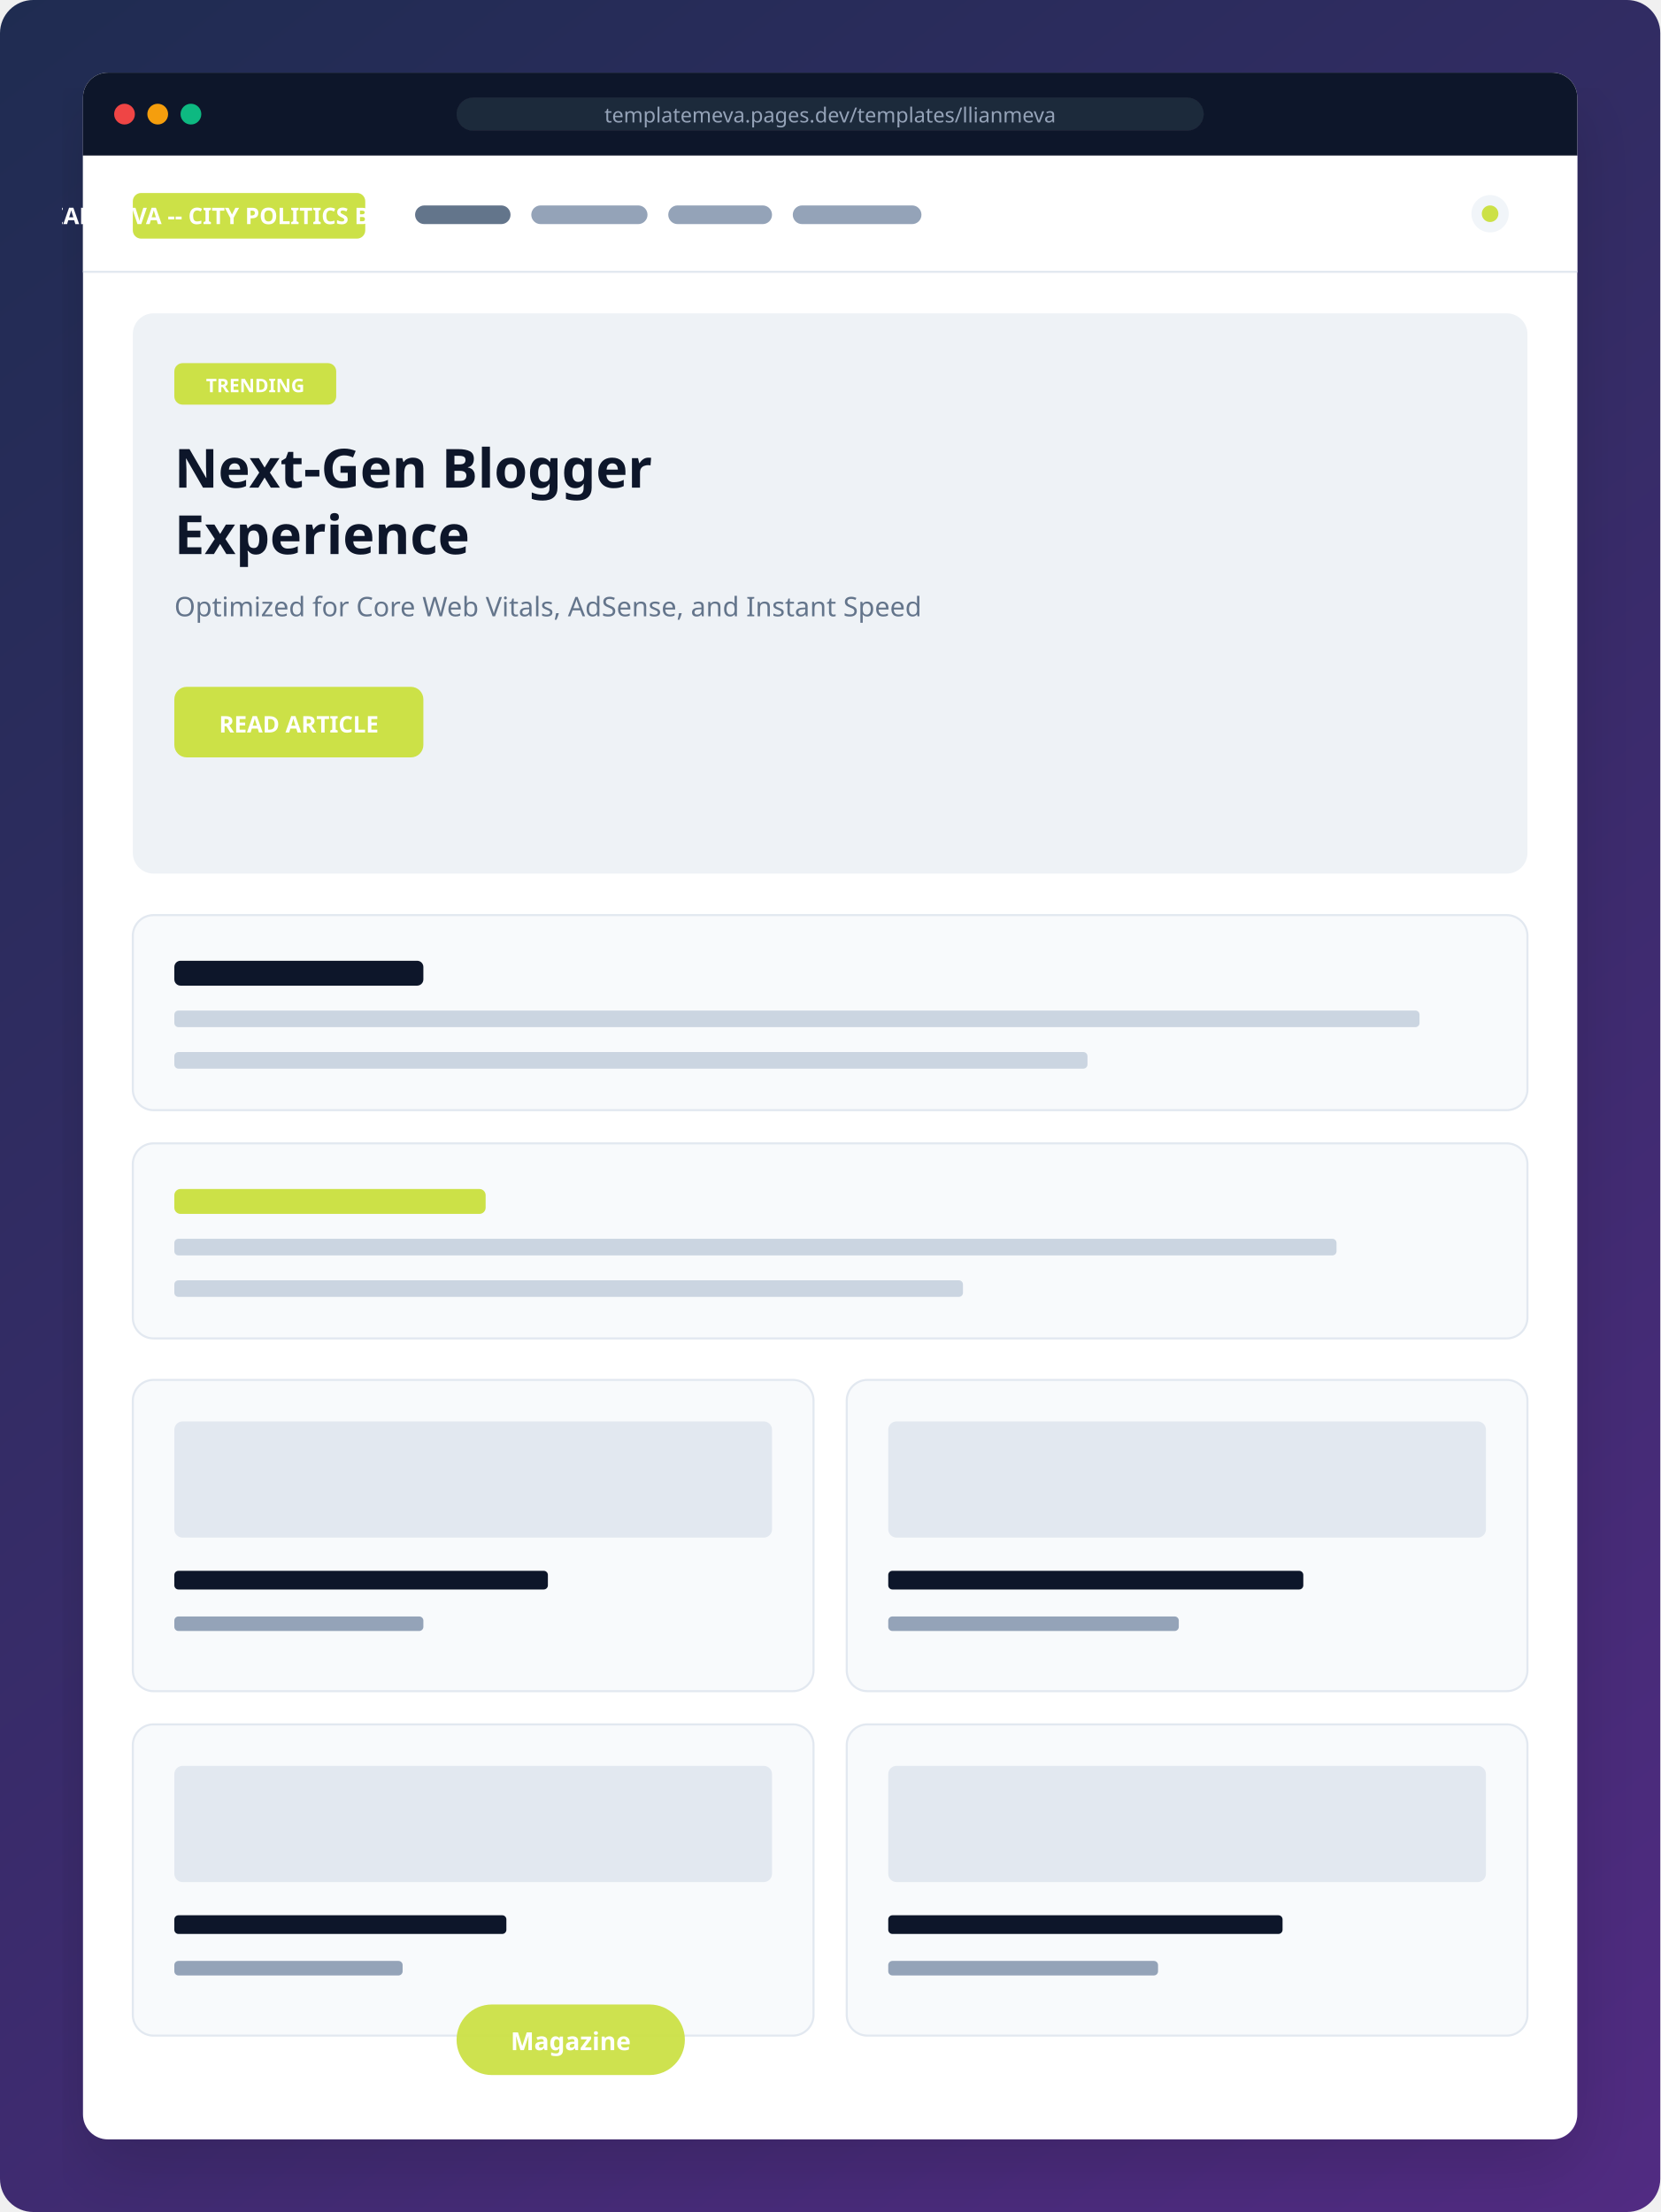
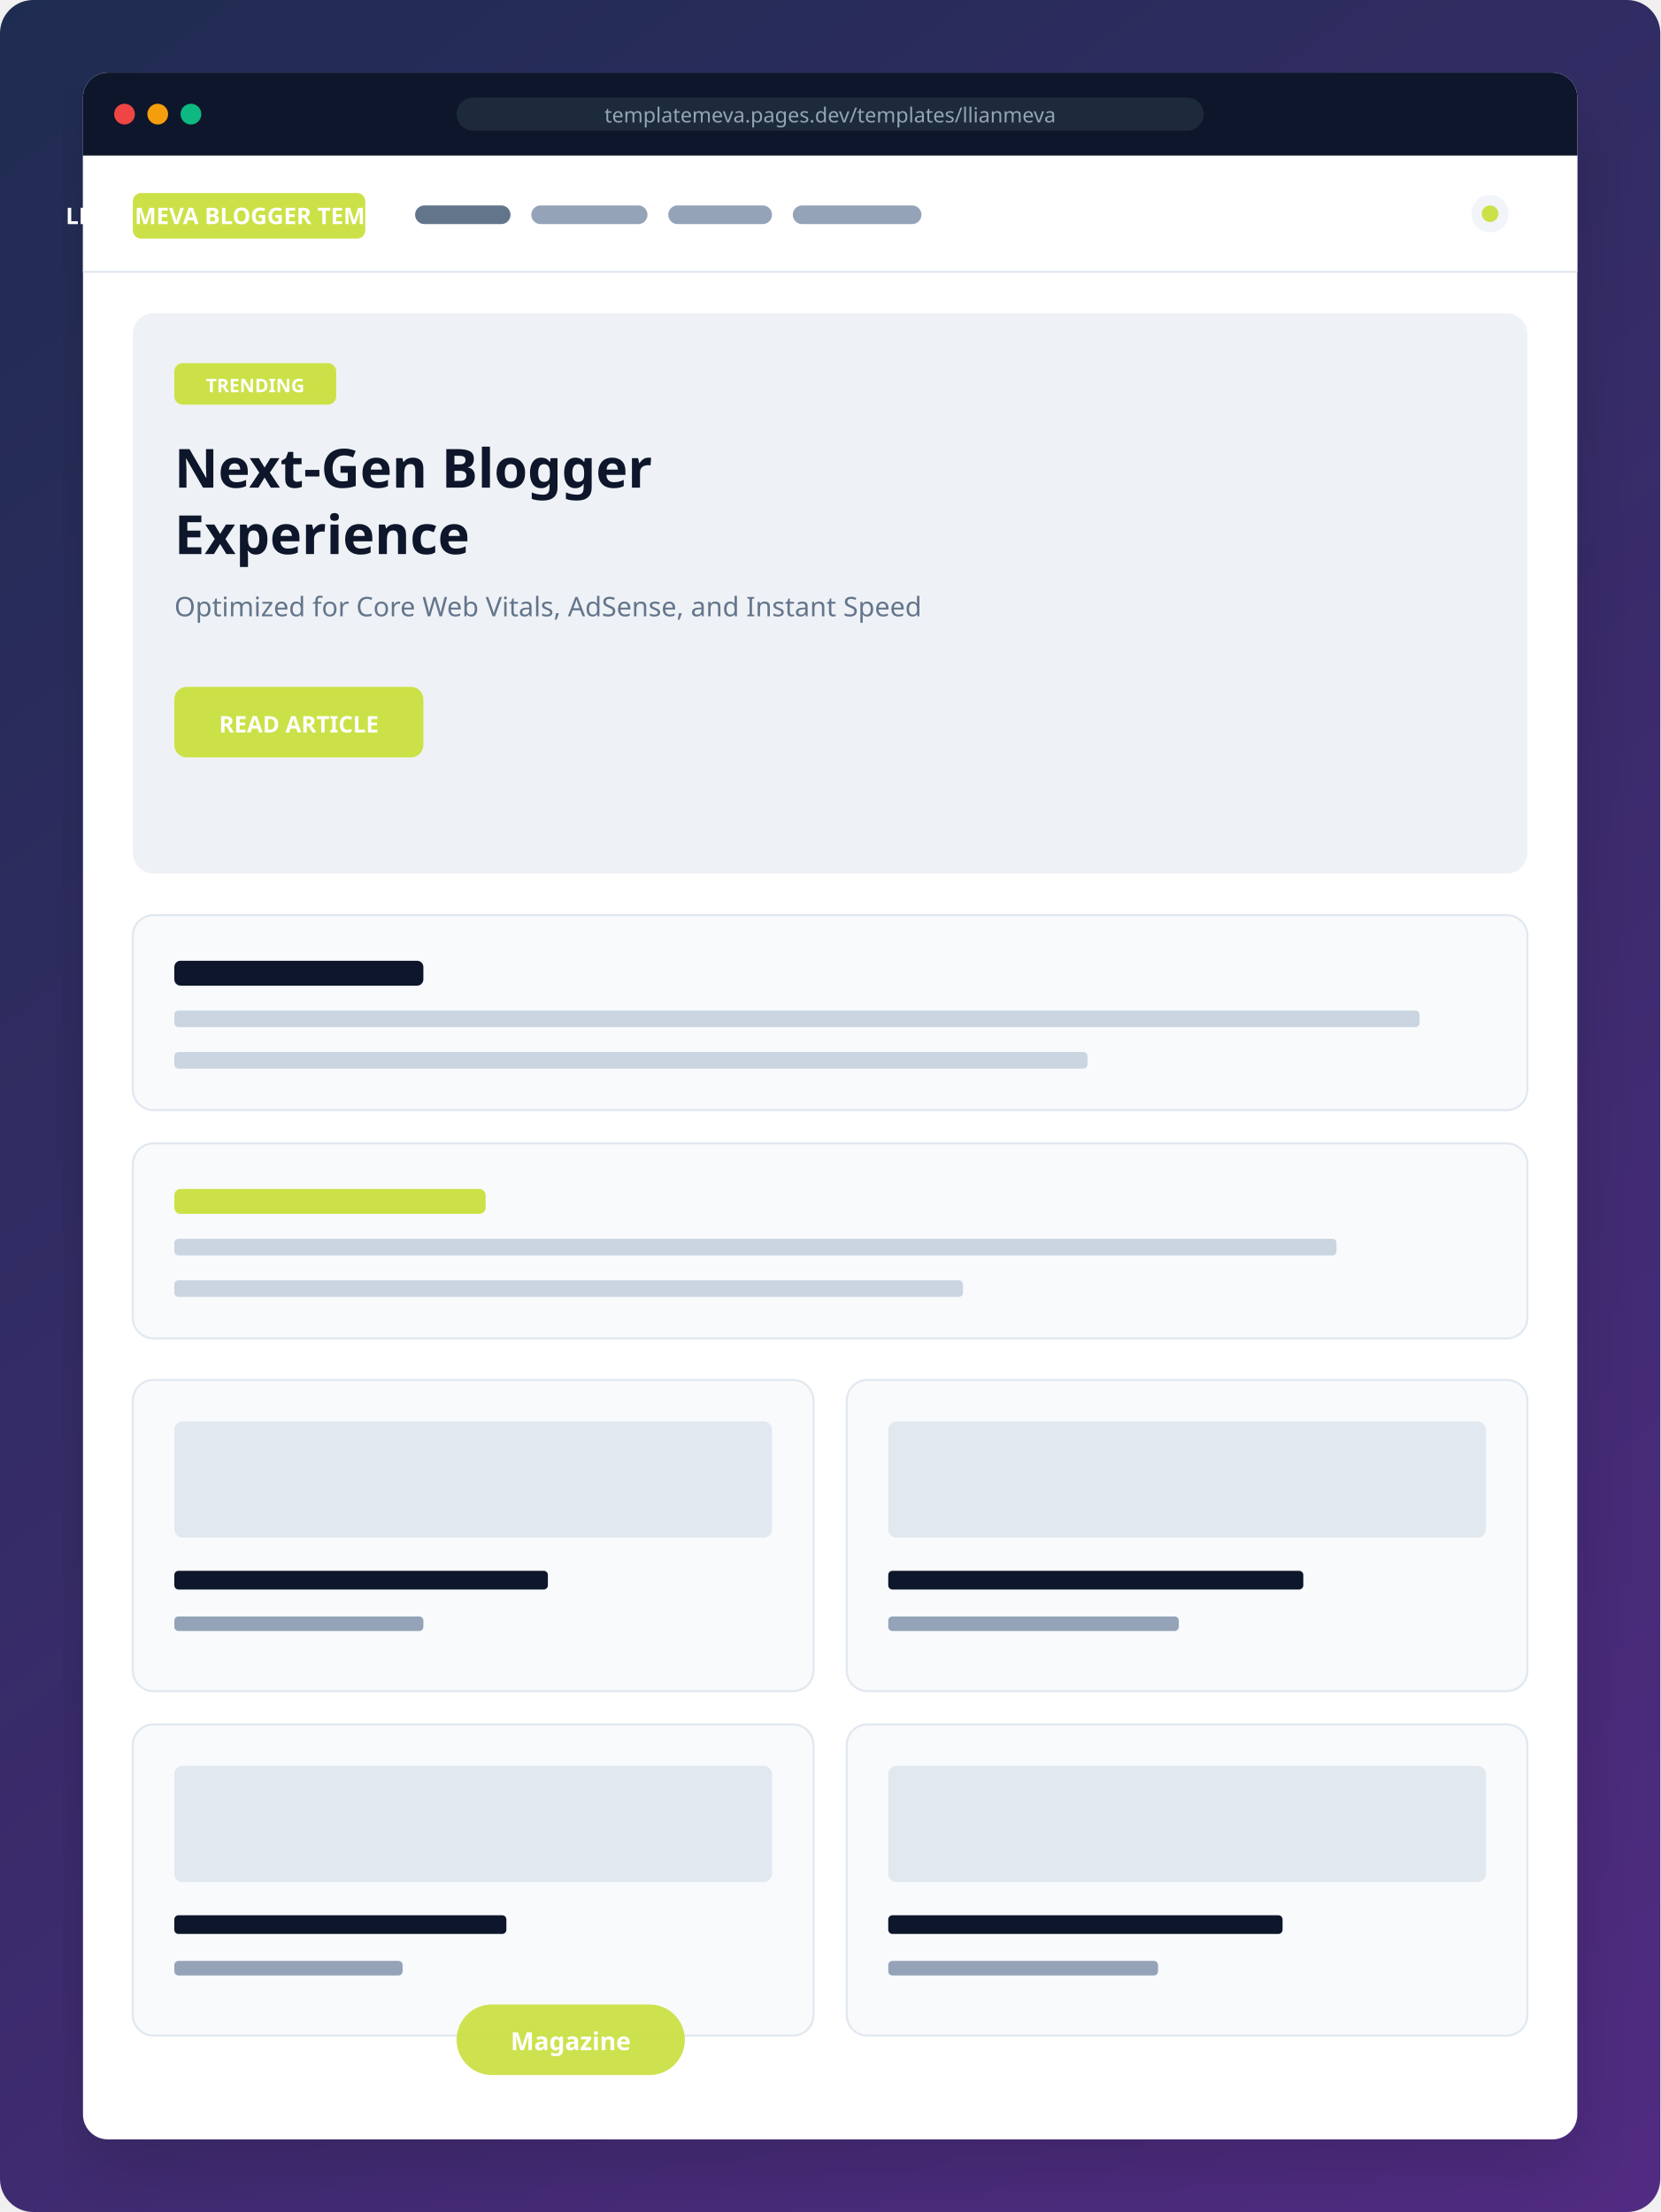
<svg xmlns="http://www.w3.org/2000/svg" viewBox="0 0 800 1066" width="800" height="1066" fill="none">
  <defs>
    <linearGradient id="bgGrad" x1="0" y1="0" x2="800" y2="1066" gradientUnits="userSpaceOnUse">
      <stop stop-color="hsl(224 45% 22%)" />
      <stop offset="1" stop-color="hsl(266 50% 34%)" />
    </linearGradient>
    <filter id="shadow" x="-10" y="-5" width="840" height="1086" filterUnits="userSpaceOnUse">
      <feDropShadow dx="0" dy="12" stdDeviation="16" flood-color="#000000" flood-opacity="0.15" />
    </filter>
  </defs>
  <rect width="800" height="1066" rx="16" fill="url(#bgGrad)" />
  <g transform="translate(40, 35)" filter="url(#shadow)">
    <rect width="720" height="996" rx="12" fill="#ffffff" />
    <path d="M0 12C0 5.373 5.373 0 12 0H708C714.627 0 720 5.373 720 12V40H0V12Z" fill="#0F172A" />
    <circle cx="20" cy="20" r="5" fill="#EF4444" />
    <circle cx="36" cy="20" r="5" fill="#F59E0B" />
    <circle cx="52" cy="20" r="5" fill="#10B981" />
    <rect x="180" y="12" width="360" height="16" rx="8" fill="#1E293B" />
    <text x="360" y="24" font-family="system-ui, sans-serif" font-size="10" fill="#94A3B8" text-anchor="middle">templatemeva.pages.dev/templates/llianmeva</text>
    <rect x="0" y="40" width="720" height="56" fill="#FFFFFF" />
    <line x1="0" y1="96" x2="720" y2="96" stroke="#E2E8F0" />
    <rect x="24" y="58" width="112" height="22" rx="4" fill="hsl(68 72% 58%)" />
-     <text x="80" y="73" font-family="system-ui, sans-serif" font-size="11" font-weight="bold" fill="#ffffff" text-anchor="middle">BLOGGER LLIANMEVA -- CITY POLITICS BLOGGER TEMPLATE</text>
+     <text x="80" y="73" font-family="system-ui, sans-serif" font-size="11" font-weight="bold" fill="#ffffff" text-anchor="middle">LLIANMEVA BLOGGER TEMPLATE</text>
    <rect x="160" y="64" width="46" height="9" rx="4.5" fill="#64748B" />
    <rect x="216" y="64" width="56" height="9" rx="4.5" fill="#94A3B8" />
    <rect x="282" y="64" width="50" height="9" rx="4.5" fill="#94A3B8" />
    <rect x="342" y="64" width="62" height="9" rx="4.5" fill="#94A3B8" />
    <circle cx="678" cy="68" r="9" fill="#F1F5F9" />
    <circle cx="678" cy="68" r="4" fill="hsl(68 72% 58%)" />
    <rect x="24" y="116" width="672" height="270" rx="10" fill="#EEF2F6" />
    <rect x="44" y="140" width="78" height="20" rx="4" fill="hsl(68 72% 58%)" />
    <text x="83" y="154" font-family="system-ui, sans-serif" font-size="9" font-weight="bold" fill="#ffffff" text-anchor="middle">TRENDING</text>
    <text x="44" y="200" font-family="system-ui, sans-serif" font-size="26" font-weight="800" fill="#0F172A">Next-Gen Blogger</text>
    <text x="44" y="232" font-family="system-ui, sans-serif" font-size="26" font-weight="800" fill="#0F172A">Experience</text>
    <text x="44" y="262" font-family="system-ui, sans-serif" font-size="13" fill="#64748B">Optimized for Core Web Vitals, AdSense, and Instant Speed</text>
    <rect x="44" y="296" width="120" height="34" rx="6" fill="hsl(68 72% 58%)" />
    <text x="104" y="318" font-family="system-ui, sans-serif" font-size="11" font-weight="bold" fill="#ffffff" text-anchor="middle">READ ARTICLE</text>
    <rect x="24" y="406" width="672" height="94" rx="10" fill="#F8FAFC" stroke="#E2E8F0" />
    <rect x="44" y="428" width="120" height="12" rx="3" fill="#0F172A" />
    <rect x="44" y="452" width="600" height="8" rx="2" fill="#CBD5E1" />
    <rect x="44" y="472" width="440" height="8" rx="2" fill="#CBD5E1" />
    <rect x="24" y="516" width="672" height="94" rx="10" fill="#F8FAFC" stroke="#E2E8F0" />
    <rect x="44" y="538" width="150" height="12" rx="3" fill="hsl(68 72% 58%)" />
    <rect x="44" y="562" width="560" height="8" rx="2" fill="#CBD5E1" />
    <rect x="44" y="582" width="380" height="8" rx="2" fill="#CBD5E1" />
    <rect x="24" y="630" width="328" height="150" rx="10" fill="#F8FAFC" stroke="#E2E8F0" />
    <rect x="44" y="650" width="288" height="56" rx="4" fill="#E2E8F0" />
    <rect x="44" y="722" width="180" height="9" rx="2" fill="#0F172A" />
    <rect x="44" y="744" width="120" height="7" rx="2" fill="#94A3B8" />
    <rect x="368" y="630" width="328" height="150" rx="10" fill="#F8FAFC" stroke="#E2E8F0" />
    <rect x="388" y="650" width="288" height="56" rx="4" fill="#E2E8F0" />
    <rect x="388" y="722" width="200" height="9" rx="2" fill="#0F172A" />
    <rect x="388" y="744" width="140" height="7" rx="2" fill="#94A3B8" />
    <rect x="24" y="796" width="328" height="150" rx="10" fill="#F8FAFC" stroke="#E2E8F0" />
    <rect x="44" y="816" width="288" height="56" rx="4" fill="#E2E8F0" />
    <rect x="44" y="888" width="160" height="9" rx="2" fill="#0F172A" />
    <rect x="44" y="910" width="110" height="7" rx="2" fill="#94A3B8" />
    <rect x="368" y="796" width="328" height="150" rx="10" fill="#F8FAFC" stroke="#E2E8F0" />
    <rect x="388" y="816" width="288" height="56" rx="4" fill="#E2E8F0" />
    <rect x="388" y="888" width="190" height="9" rx="2" fill="#0F172A" />
    <rect x="388" y="910" width="130" height="7" rx="2" fill="#94A3B8" />
  </g>
  <g transform="translate(220, 966)">
    <rect width="110" height="34" rx="17" fill="hsl(68 72% 58%)" fill-opacity="0.95" />
    <text x="55" y="22" font-family="system-ui, sans-serif" font-size="12" font-weight="700" fill="#ffffff" text-anchor="middle">Magazine</text>
  </g>
</svg>
